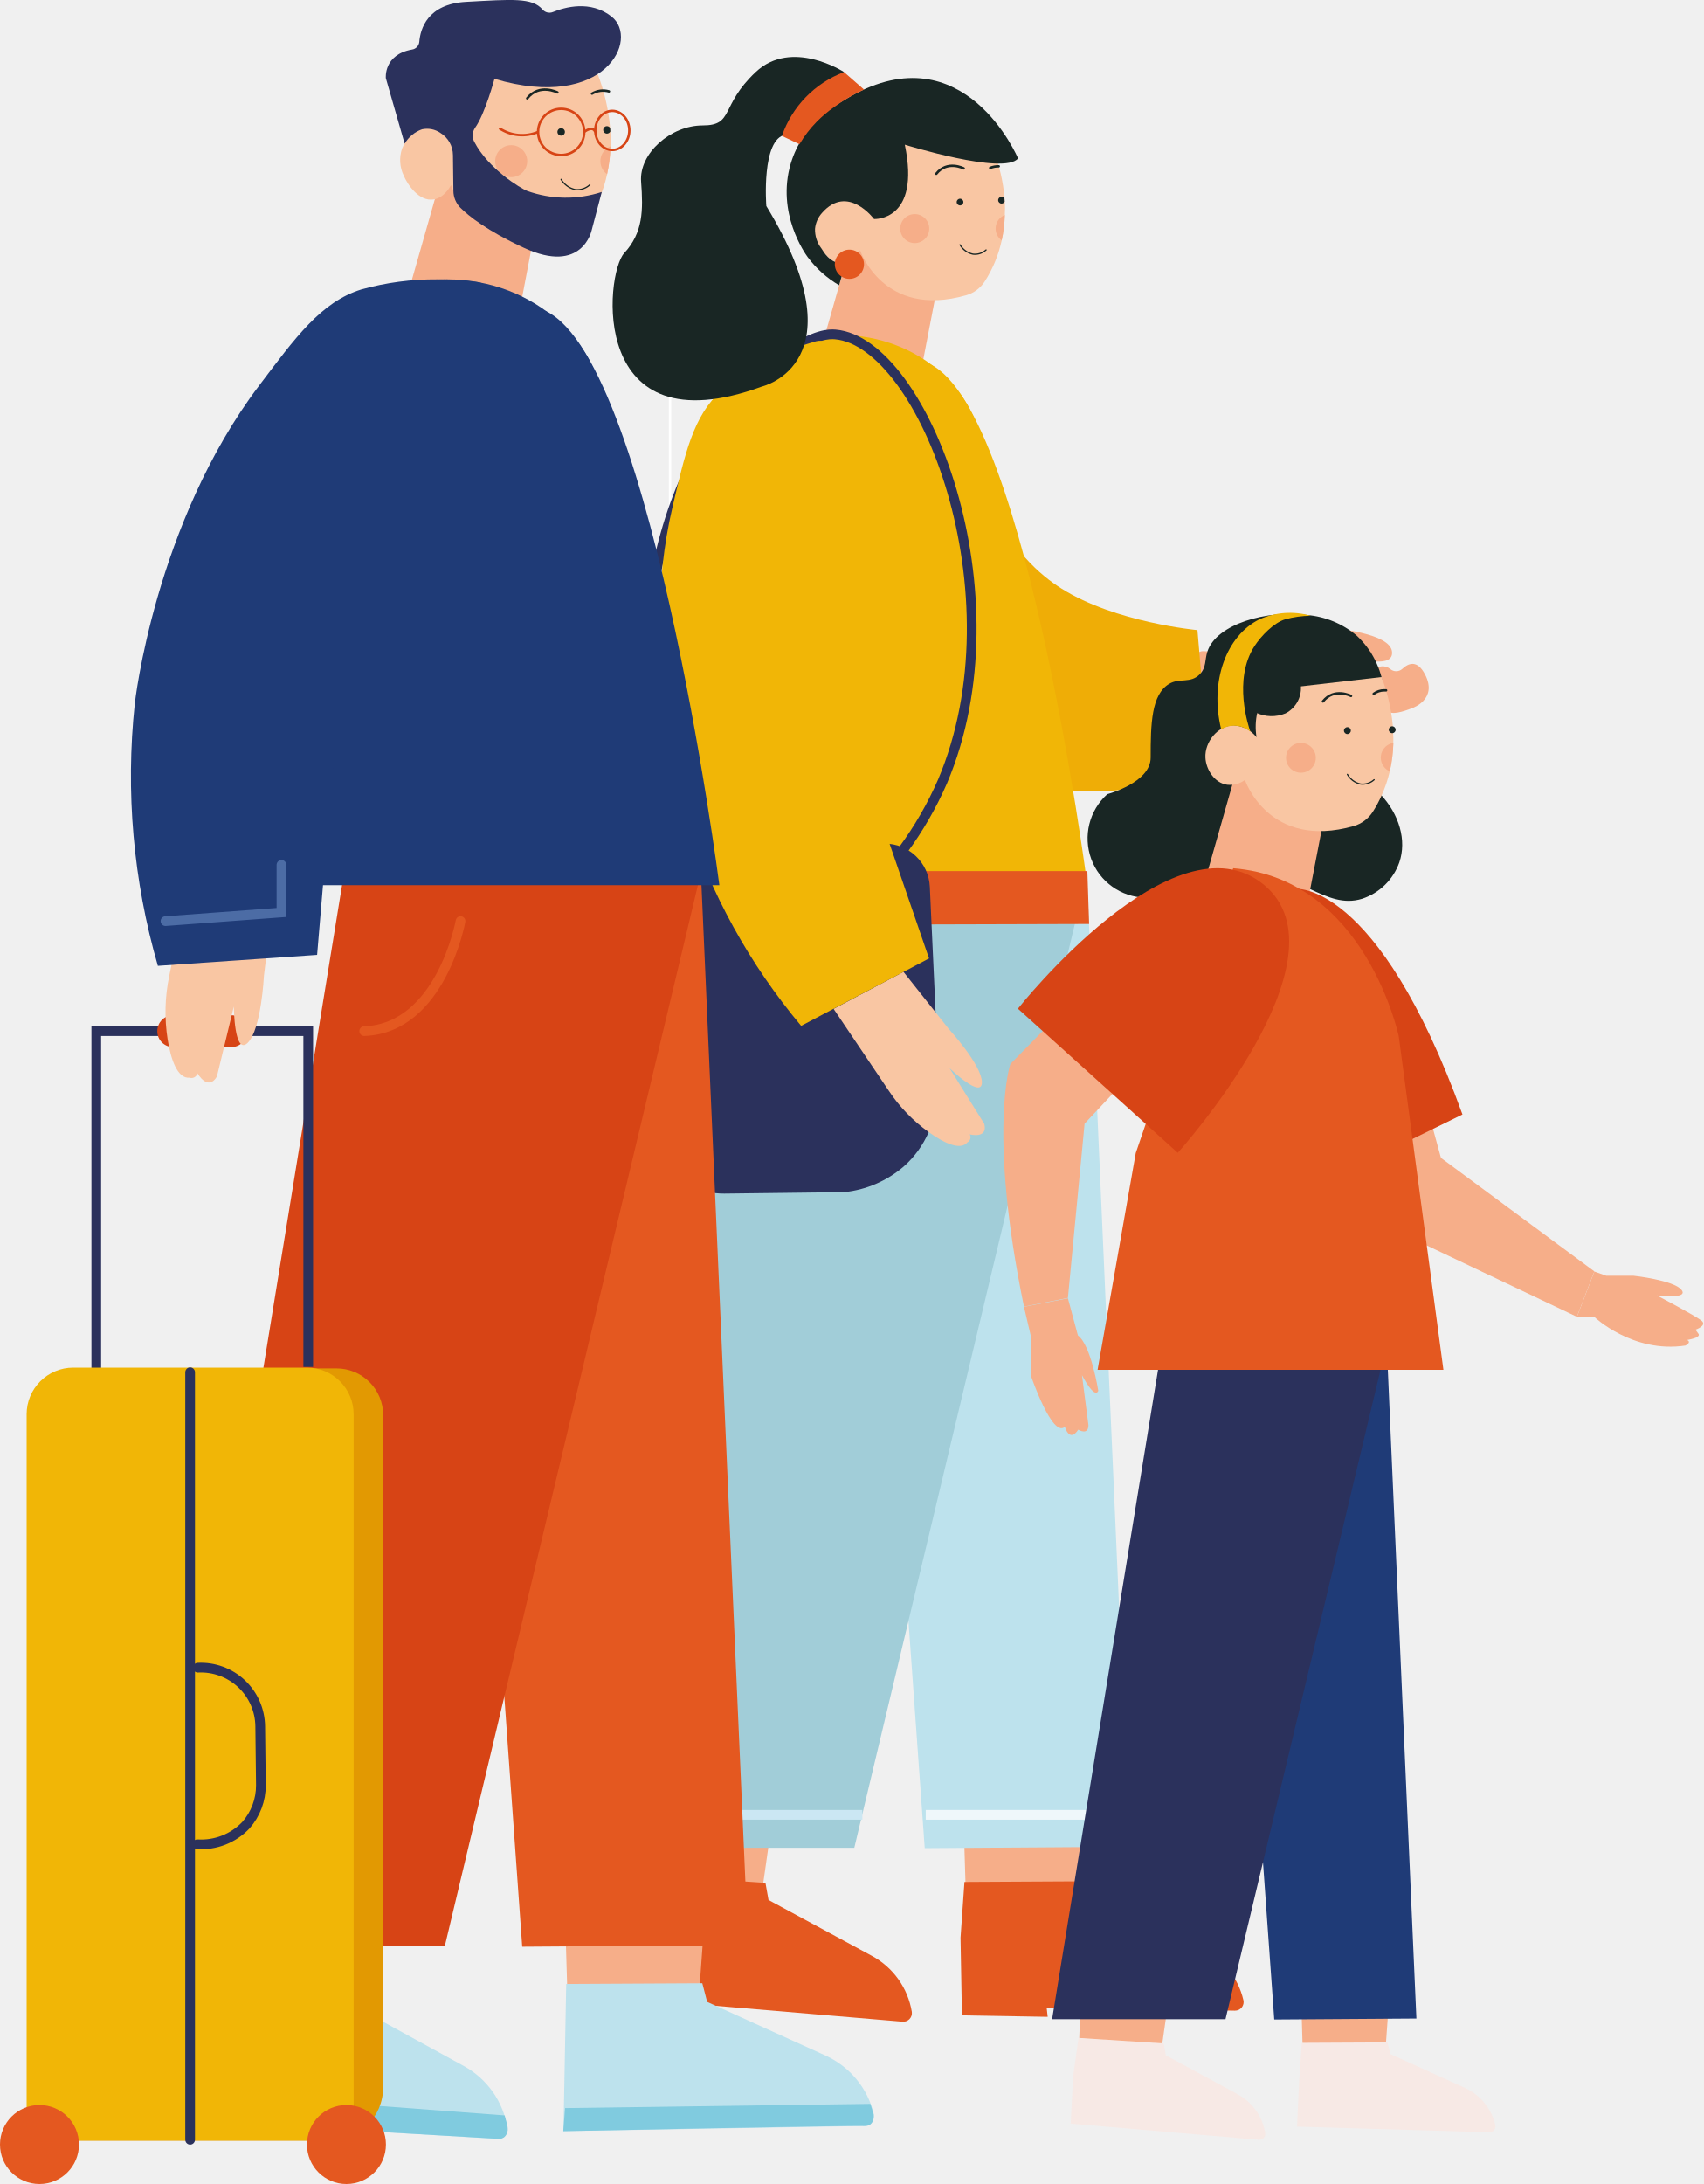
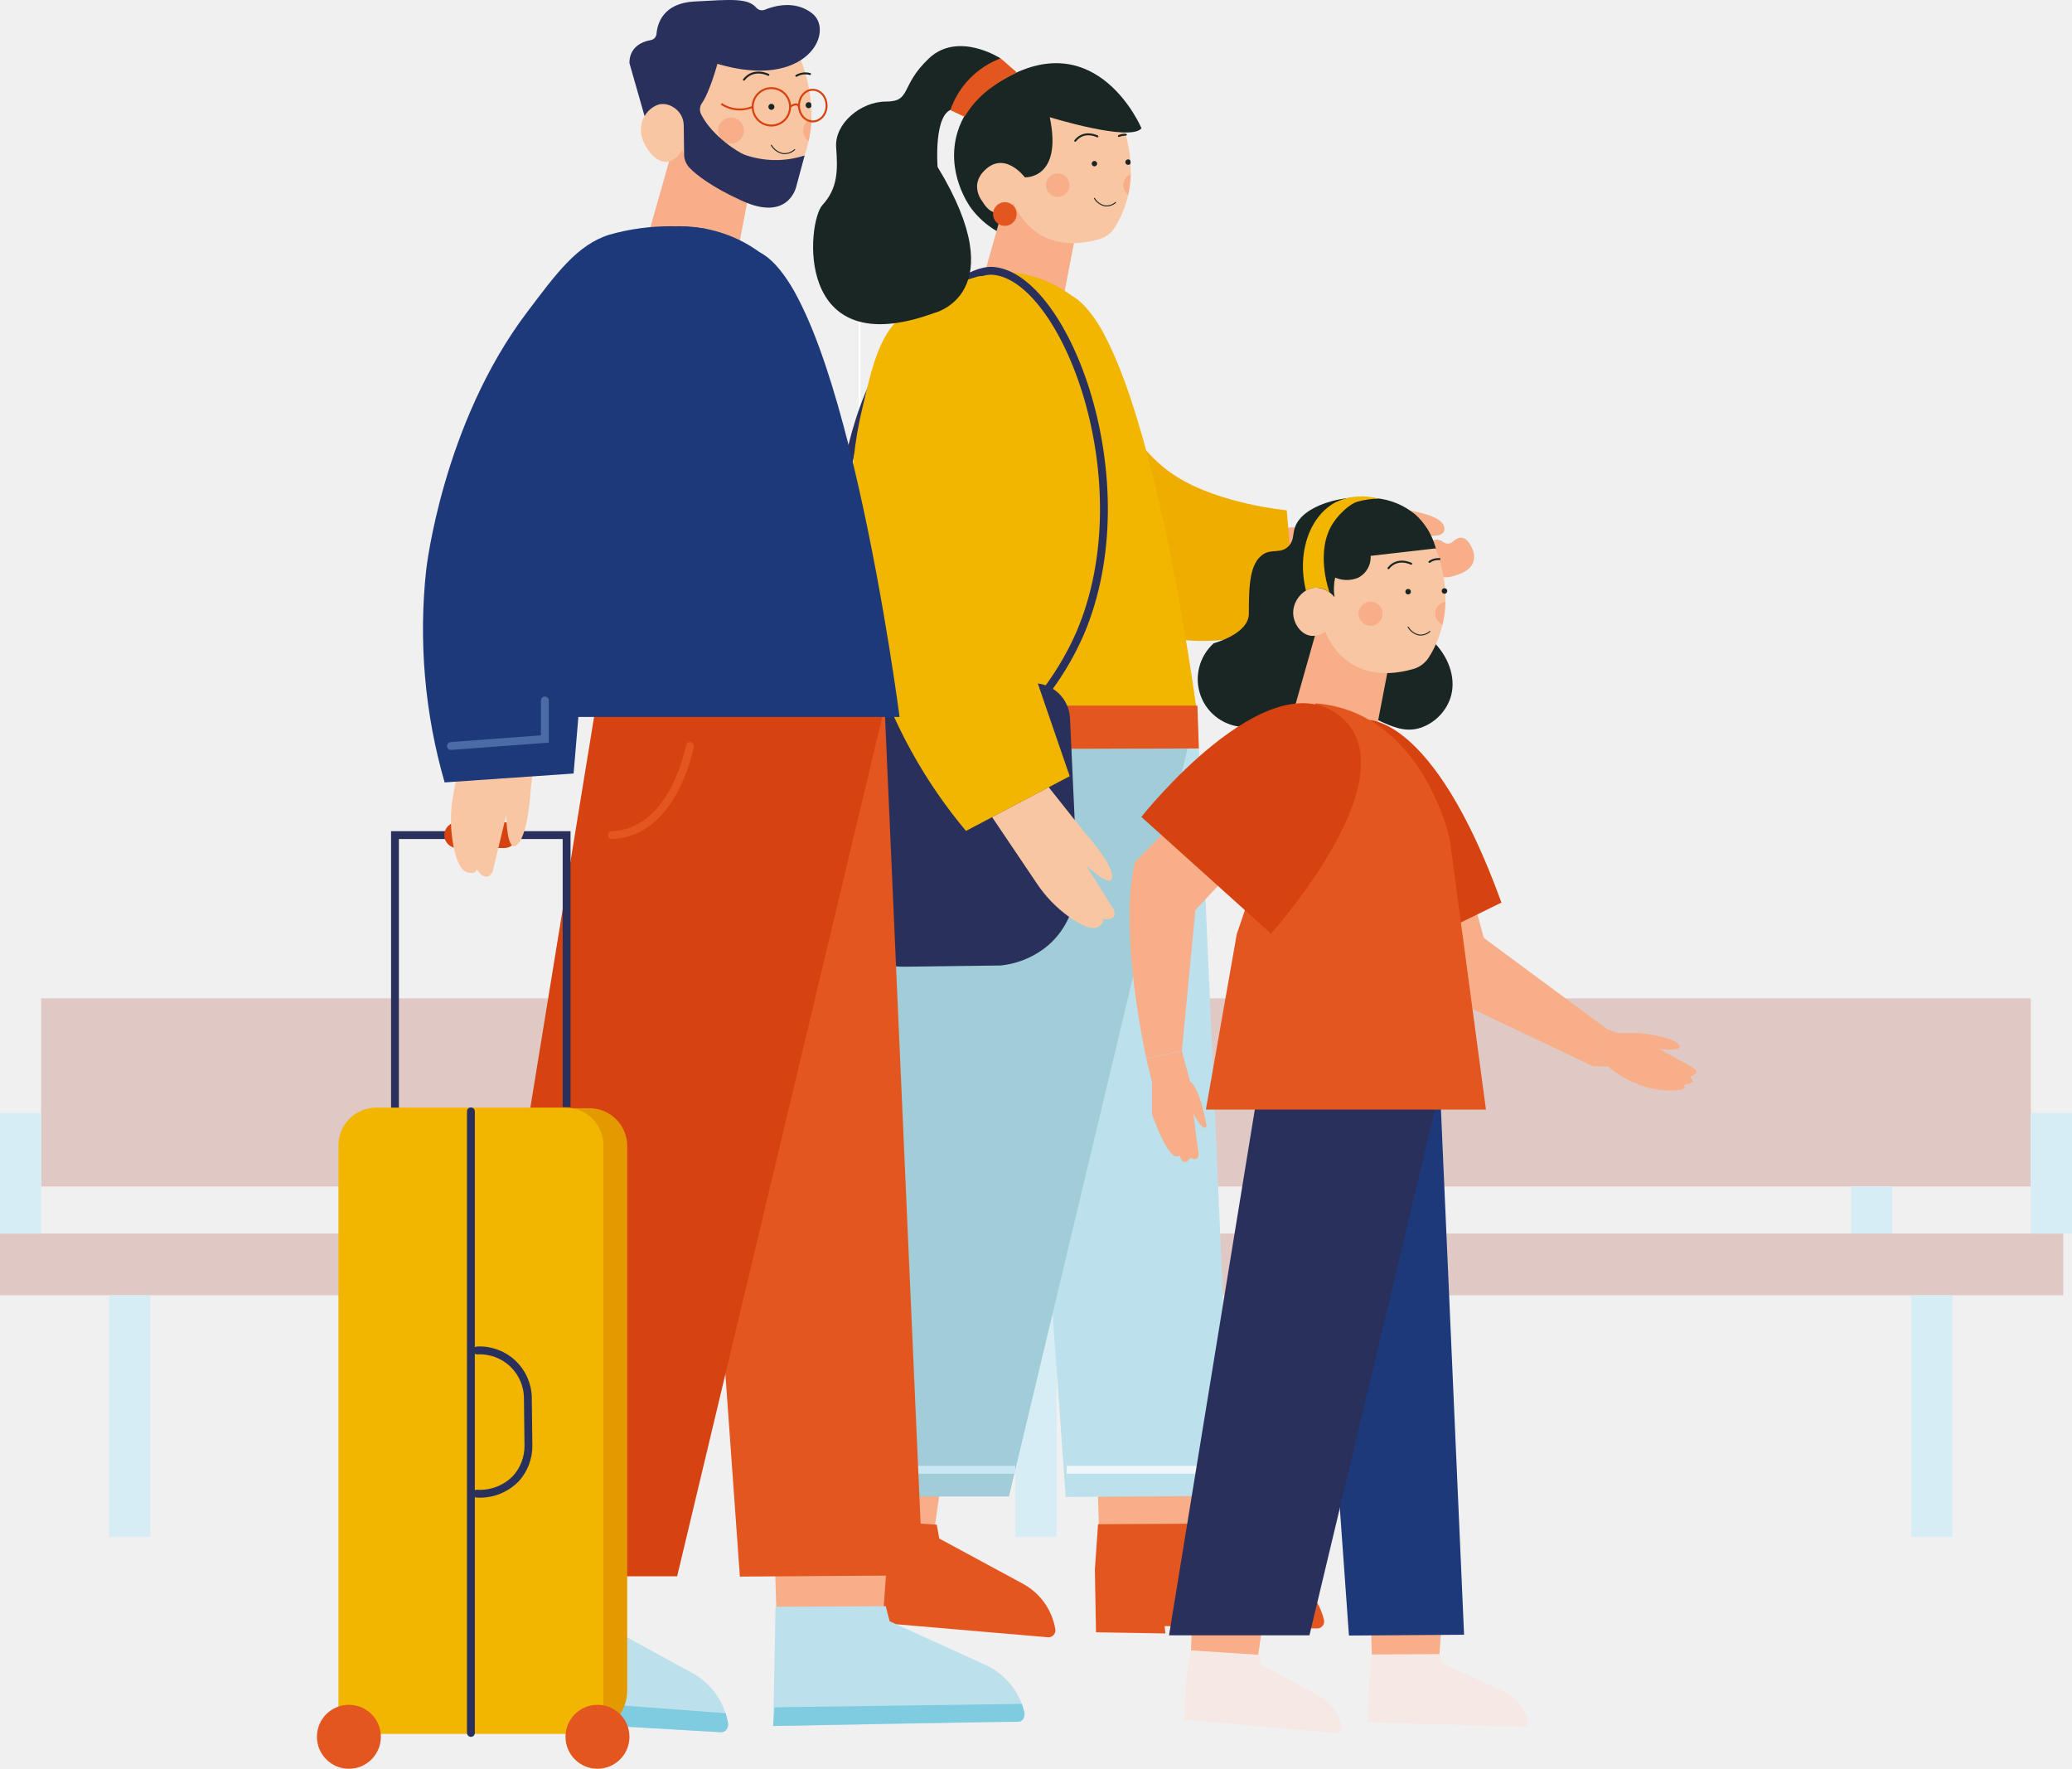
- <svg xmlns="http://www.w3.org/2000/svg" id="Calque_1" data-name="Calque 1" viewBox="0 0 351.17 450.19">
+ <svg xmlns="http://www.w3.org/2000/svg" id="senior" viewBox="0 0 527.47 450.19">
  <defs>
-     <style>.cls-1,.cls-11,.cls-13,.cls-14,.cls-15,.cls-16,.cls-20,.cls-21,.cls-23,.cls-25{fill:none;}.cls-1{stroke:#fff;}.cls-1,.cls-11,.cls-13,.cls-15,.cls-20,.cls-21,.cls-23,.cls-25{stroke-miterlimit:10;}.cls-1,.cls-16,.cls-20{stroke-width:0.5px;}.cls-2{fill:#f6ae89;}.cls-3{fill:#e45820;}.cls-4{fill:#bde2ed;}.cls-5{fill:#a1cdd8;}.cls-6{fill:#efad06;}.cls-7{fill:#f1b606;}.cls-8{fill:#1a1a1a;}.cls-9{fill:#2b315c;}.cls-10{fill:#f9c6a3;}.cls-11,.cls-25{stroke:#2b315c;}.cls-11,.cls-14,.cls-15,.cls-21,.cls-23,.cls-25{stroke-width:2px;}.cls-12{fill:#192624;}.cls-13,.cls-16{stroke:#192624;}.cls-13,.cls-16,.cls-21,.cls-23,.cls-25{stroke-linecap:round;}.cls-13{stroke-width:0.25px;}.cls-14{stroke:#cbe7f3;}.cls-14,.cls-16{stroke-linejoin:round;}.cls-15{stroke:#eff7fb;}.cls-17{fill:#f7e9e5;}.cls-18{fill:#1f3b77;}.cls-19{fill:#d74415;}.cls-20{stroke:#d74415;}.cls-21{stroke:#e45820;}.cls-22{fill:#80cbdf;}.cls-23{stroke:#4c6ca5;}.cls-24{fill:#e29902;}</style>
+     <style>.cls-1{fill:#e0c9c4;}.cls-2{fill:#d7edf5;}.cls-13,.cls-15,.cls-16,.cls-17,.cls-18,.cls-22,.cls-23,.cls-25,.cls-27,.cls-3{fill:none;}.cls-3{stroke:#fff;}.cls-13,.cls-15,.cls-17,.cls-22,.cls-23,.cls-25,.cls-27,.cls-3{stroke-miterlimit:10;}.cls-18,.cls-22,.cls-3{stroke-width:0.5px;}.cls-4{fill:#f7ae89;}.cls-5{fill:#e45620;}.cls-6{fill:#bce1ed;}.cls-7{fill:#a1cdd8;}.cls-8{fill:#efad00;}.cls-9{fill:#f2b600;}.cls-10{fill:#191919;}.cls-11{fill:#2a305c;}.cls-12{fill:#f9c6a3;}.cls-13,.cls-27{stroke:#2a305c;}.cls-13,.cls-16,.cls-17,.cls-23,.cls-25,.cls-27{stroke-width:2px;}.cls-14{fill:#192624;}.cls-15,.cls-18{stroke:#192624;}.cls-15,.cls-18,.cls-23,.cls-25,.cls-27{stroke-linecap:round;}.cls-15{stroke-width:0.25px;}.cls-16{stroke:#cbe7f3;}.cls-16,.cls-18{stroke-linejoin:round;}.cls-17{stroke:#eff7fb;}.cls-19{fill:#f6e9e5;}.cls-20{fill:#1d397a;}.cls-21{fill:#d74211;}.cls-22{stroke:#d74211;}.cls-23{stroke:#e45620;}.cls-24{fill:#7fcbdf;}.cls-25{stroke:#4b6ba5;}.cls-26{fill:#e39900;}</style>
  </defs>
-   <line class="cls-1" x1="174.78" y1="163.62" x2="147.45" y2="173.89" />
-   <path class="cls-1" d="M138.6,165.56V78c0-7.13,5.45-12.9,12.17-12.9h0" transform="translate(-0.45 -0.54)" />
-   <polygon class="cls-2" points="198.68 375.51 199.06 388.1 223.87 388.01 224.71 376.28 198.68 375.51" />
-   <path class="cls-3" d="M255.06,415l-38.81-.61.21,1.88-17.68-.3-.29-16c.28-3.83.54-7.67.81-11.5l25.45-.14.88,3.48,22.12,10a16.18,16.18,0,0,1,9.06,11A1.77,1.77,0,0,1,255.06,415Z" transform="translate(-0.45 -0.54)" />
-   <polygon class="cls-2" points="133.17 374.09 132.67 386.63 157.35 388.27 159 376.66 133.17 374.09" />
-   <path class="cls-3" d="M186.53,417.27,148,414l.07,1.89-17.56-1.53.84-15.95q.79-5.69,1.6-11.39l25.32,1.64.63,3.52,21.29,11.51a16.11,16.11,0,0,1,8.26,11.56A1.78,1.78,0,0,1,186.53,417.27Z" transform="translate(-0.45 -0.54)" />
-   <path class="cls-4" d="M224.62,182.88Q229,282,233.36,381.21l-42.25.29Q184,282.19,176.88,182.88" transform="translate(-0.45 -0.54)" />
-   <path class="cls-2" d="M248.65,134.77l15.65.8a1.78,1.78,0,0,0,1.2-.36l6.56-5a1.86,1.86,0,0,1,1.24-.37c2.87.22,13.71,1.28,14.15,5,.42,3.5-6.46,1.67-8.86.94A1.83,1.83,0,0,0,277,136c-.35.24-.8.56-1.28.92a1.84,1.84,0,0,0,.48,3.2l.07,0a1.88,1.88,0,0,0,2.08-.27c.81-.75,2-1.46,3.19-.79a1.86,1.86,0,0,0,2.12-.32,2.46,2.46,0,0,1,3.46-.27,1.88,1.88,0,0,0,2.46-.06c1.19-1.12,3.06-2,4.69,1.18,2.66,5.1-2.6,6.89-2.6,6.89s-2.84,1.21-4.25,1a1.71,1.71,0,0,0-1.29.23c-1.12.81-3.3,2.22-4.42,1.87a2.18,2.18,0,0,0-.91-.12c-2.32.31-11.12,1.35-13.29-.14a1.67,1.67,0,0,0-1.07-.34l-16.77,1.28a1.82,1.82,0,0,1-2-1.67l-1-11.82A1.82,1.82,0,0,1,248.65,134.77Z" transform="translate(-0.45 -0.54)" />
-   <path class="cls-5" d="M157.47,182.88H224q-23.72,99.27-47.41,198.54H125.07Z" transform="translate(-0.45 -0.54)" />
+   <g id="BANC">
+     <rect class="cls-1" x="10.47" y="254.11" width="506.52" height="47.88" />
+     <rect class="cls-1" y="313.96" width="525.23" height="15.71" />
+     <rect class="cls-2" y="283.29" width="10.47" height="30.68" />
+     <rect class="cls-2" x="27.79" y="329.68" width="10.47" height="61.49" />
+     <rect class="cls-2" x="258.5" y="329.68" width="10.47" height="61.49" />
+     <rect class="cls-2" x="486.56" y="329.68" width="10.47" height="61.49" />
+     <rect class="cls-2" x="517" y="283.29" width="10.47" height="30.68" />
+     <rect class="cls-2" x="471.27" y="301.99" width="10.47" height="11.97" />
+     <rect class="cls-2" x="258.5" y="301.99" width="10.47" height="11.97" />
+   </g>
+   <line class="cls-3" x1="255.45" y1="163.62" x2="228.12" y2="173.89" />
+   <path class="cls-3" d="M227.28,167.31V79.7c0-7.13,5.45-12.9,12.17-12.9h0" transform="translate(-8.45 -2.28)" />
+   <polygon class="cls-4" points="279.35 375.51 279.73 388.1 304.54 388.01 305.38 376.28 279.35 375.51" />
+   <path class="cls-5" d="M343.74,416.76l-38.81-.61.21,1.88-17.68-.3-.29-16c.28-3.84.54-7.68.81-11.51q12.74-.07,25.45-.13l.88,3.47,22.12,10a16.17,16.17,0,0,1,9.06,11A1.77,1.77,0,0,1,343.74,416.76Z" transform="translate(-8.45 -2.28)" />
+   <polygon class="cls-4" points="213.84 374.09 213.35 386.63 238.02 388.27 239.67 376.66 213.84 374.09" />
+   <path class="cls-5" d="M275.21,419l-38.55-3.31.07,1.89-17.56-1.53.84-15.95q.8-5.69,1.6-11.38l25.32,1.63.63,3.52,21.29,11.51A16.13,16.13,0,0,1,277.11,417,1.77,1.77,0,0,1,275.21,419Z" transform="translate(-8.45 -2.28)" />
+   <path class="cls-6" d="M313.3,184.62Q317.66,283.78,322,383l-42.25.29q-7.11-99.3-14.23-198.62" transform="translate(-8.45 -2.28)" />
+   <path class="cls-4" d="M337.33,136.51l15.65.81a1.84,1.84,0,0,0,1.2-.37l6.56-5a1.86,1.86,0,0,1,1.24-.37c2.87.22,13.71,1.28,14.15,5,.42,3.5-6.46,1.68-8.86.94a1.79,1.79,0,0,0-1.57.24c-.35.24-.8.55-1.28.91a1.84,1.84,0,0,0,.48,3.2l.07,0a1.88,1.88,0,0,0,2.08-.27c.81-.75,2-1.46,3.19-.79a1.86,1.86,0,0,0,2.12-.32,2.46,2.46,0,0,1,3.46-.27,1.88,1.88,0,0,0,2.46-.06c1.19-1.12,3.06-2,4.69,1.18,2.66,5.1-2.6,6.89-2.6,6.89s-2.84,1.22-4.25.95a1.71,1.71,0,0,0-1.29.23c-1.12.81-3.3,2.22-4.42,1.87a2.18,2.18,0,0,0-.91-.12c-2.32.31-11.12,1.35-13.29-.14a1.67,1.67,0,0,0-1.07-.34L338.37,152a1.82,1.82,0,0,1-2-1.67l-1-11.82A1.82,1.82,0,0,1,337.33,136.51Z" transform="translate(-8.45 -2.28)" />
+   <path class="cls-7" d="M246.15,184.62h66.56Q289,283.89,265.3,383.17l-51.55,0Z" transform="translate(-8.45 -2.28)" />
  <g id="COU">
-     <path class="cls-2" d="M175.47,52.31,170.15,71s8.75-2.4,20.59,4l2.75-14.25S181.65,45.61,175.47,52.31Z" transform="translate(-0.45 -0.54)" />
+     <path class="cls-4" d="M264.15,54.05l-5.32,18.71s8.75-2.4,20.59,3.95l2.75-14.25S270.33,47.35,264.15,54.05Z" transform="translate(-8.45 -2.28)" />
  </g>
-   <path class="cls-6" d="M204.19,103.56c4.76,10.34,10.67,15.51,15.15,18.32,11.11,7,28,8.55,28,8.55h0l2.32,27.46a51.61,51.61,0,0,1-43.87,1.69Q205,131.56,204.19,103.56Z" transform="translate(-0.45 -0.54)" />
-   <path class="cls-7" d="M147.35,137.05l-8.19,45.83h85.46S211.19,78.91,190.35,75Z" transform="translate(-0.45 -0.54)" />
-   <path class="cls-8" d="M179.57,90.52c-1.29,4.9-5.91,15.28-13.27,29.52Q172.95,105.26,179.57,90.52Z" transform="translate(-0.45 -0.54)" />
-   <ellipse class="cls-7" cx="173.26" cy="96.07" rx="29.64" ry="27.01" />
-   <path class="cls-3" d="M225,191l-35.16.1v-11h34.8Z" transform="translate(-0.45 -0.54)" />
-   <path class="cls-9" d="M182.79,174.43H141.62a9.34,9.34,0,0,0-9.34,9.34v45.32a17.49,17.49,0,0,0,17.49,17.49l24.73-.3A22.35,22.35,0,0,0,186.77,241c9.47-8.37,7.12-21.87,7-22.71l-1.61-34.95A9.33,9.33,0,0,0,182.79,174.43Z" transform="translate(-0.45 -0.54)" />
-   <path class="cls-10" d="M172.32,208.5l11.4,16.91a32.81,32.81,0,0,0,8.21,8.49c3,2.16,6.5,3.9,8,2.1a1.17,1.17,0,0,0,.46-1.63s3.8,1,3-2.17l-7.16-11.48s6.69,6.49,6.67,2.91-6.84-11-6.84-11l-9.33-11.76Z" transform="translate(-0.45 -0.54)" />
-   <path class="cls-11" d="M172.69,69.48c18.27,1.63,38.44,53.7,22.08,92.16a73.14,73.14,0,0,1-19.11,26c-2.81,1.1-17.66,6.66-28.64-.9-5.82-4-8.55-10.31-10.54-18.8-6.7-28.66-3.25-74.88,26-94.49C168.56,69.36,171.42,69.37,172.69,69.48Z" transform="translate(-0.45 -0.54)" />
-   <path class="cls-7" d="M171.84,72.23a2.73,2.73,0,0,0-3.15-1.34,54.75,54.75,0,0,0-7.16,2.58A51.59,51.59,0,0,0,149.27,81c-5.93,5.18-7.61,13.22-10.17,24.08-7.44,31.57,2.79,63.85,2.79,63.85A127.49,127.49,0,0,0,165.63,212L192,198.1l-11-31.95a47.77,47.77,0,0,1-.68-29.09c2.7-9.12,6.94-19.66,13.08-24.77Z" transform="translate(-0.45 -0.54)" />
-   <path class="cls-12" d="M174.47,15.39s-10.77-7-18.21,0-4.38,11-10.94,11S132.19,32.11,132.63,38s.43,10.47-3.5,14.74-7.44,40.6,28.44,27.47c0,0,20.57-4.81.88-37.2,0,0-1.1-13.91,4-14.72a31.49,31.49,0,0,1,12-12.89Z" transform="translate(-0.45 -0.54)" />
-   <path class="cls-10" d="M207.62,44.86a28.23,28.23,0,0,1-.64,5.23,25.74,25.74,0,0,1-3.5,8.47,6.77,6.77,0,0,1-3.79,2.83c-17.17,4.92-21.9-9.26-21.9-9.26a5,5,0,0,1-3.26,2.68c-2.66.41-4.81-2.64-5.58-4.46a6.64,6.64,0,0,1-.31-5.06A6.31,6.31,0,0,1,173,41.44a6.67,6.67,0,0,1,6.92,2.65l2.44-10a6.85,6.85,0,0,1,7.8-5.16l15.12,2.52a36.65,36.65,0,0,1,2.3,10c0,.22,0,.44.05.66A25.81,25.81,0,0,1,207.62,44.86Z" transform="translate(-0.45 -0.54)" />
-   <path class="cls-13" d="M203.76,52.06a3.42,3.42,0,0,1-2.71.87A4.11,4.11,0,0,1,198.38,51" transform="translate(-0.45 -0.54)" />
-   <path class="cls-12" d="M187,30.36s20.52,6.37,23.35,2.83c0,0-11-26.17-34.66-12.73-2.9,1.65-9.73,5.47-12.21,13.81-3,10.16,2.94,18.51,3.49,19.26a21.88,21.88,0,0,0,6.49,5.81c.43-1.53.87-3.05,1.3-4.58a4,4,0,0,1-1.34,0c-1.92-.34-3-2-3.61-3a6.34,6.34,0,0,1-1.32-4.06,5.66,5.66,0,0,1,1.44-3.27c5.3-6.06,10.73,1.26,10.73,1.26S190.33,46.2,187,30.36Z" transform="translate(-0.45 -0.54)" />
-   <path class="cls-3" d="M161.66,28.55l3.62,1.72a24,24,0,0,1,3.56-4.64,26.38,26.38,0,0,1,3.55-3,36.07,36.07,0,0,1,6.2-3.63l-4.12-3.6a21.59,21.59,0,0,0-12.81,13.16Z" transform="translate(-0.45 -0.54)" />
-   <circle class="cls-2" cx="188.6" cy="47.12" r="2.99" />
-   <path class="cls-2" d="M207.62,44.86a28.23,28.23,0,0,1-.64,5.23,3,3,0,0,1,.64-5.23Z" transform="translate(-0.45 -0.54)" />
-   <circle class="cls-12" cx="197.94" cy="41.65" r="0.69" />
-   <path class="cls-12" d="M207.59,42.09a.71.71,0,0,1-.64.41.7.7,0,0,1,0-1.4.72.72,0,0,1,.59.33Z" transform="translate(-0.45 -0.54)" />
-   <circle class="cls-3" cx="175.13" cy="54.47" r="3.01" />
-   <line class="cls-14" x1="125.74" y1="374.09" x2="177.8" y2="374.09" />
-   <line class="cls-15" x1="190.87" y1="374.09" x2="232.92" y2="374.09" />
-   <path class="cls-16" d="M199.14,35.25s-3.38-1.76-5.65,1.11" transform="translate(-0.45 -0.54)" />
-   <path class="cls-16" d="M206.37,34.82a4.36,4.36,0,0,0-1.76.33" transform="translate(-0.45 -0.54)" />
-   <polygon class="cls-2" points="268.29 412.5 268.55 421.23 285.75 421.17 286.34 413.03 268.29 412.5" />
-   <path class="cls-17" d="M307.53,440.06l-39.66-1.15.43-9.28c.18-2.66.37-5.32.55-8q8.83-.06,17.66-.09l.61,2.41,15.34,6.95a11.23,11.23,0,0,1,6.28,7.63A1.22,1.22,0,0,1,307.53,440.06Z" transform="translate(-0.45 -0.54)" />
-   <polygon class="cls-2" points="222.85 411.51 222.51 420.21 239.62 421.35 240.77 413.29 222.85 411.51" />
-   <path class="cls-17" d="M260,441.62l-38.8-3.33.51-9.77,1.11-7.9,17.56,1.13.44,2.45,14.77,8a11.14,11.14,0,0,1,5.72,8A1.22,1.22,0,0,1,260,441.62Z" transform="translate(-0.45 -0.54)" />
-   <path class="cls-18" d="M286.42,279.06l6.06,137.56-29.31.2q-4.92-68.88-9.86-137.76" transform="translate(-0.45 -0.54)" />
-   <path class="cls-9" d="M239.84,279.06H286l-32.88,137.7H217.37Z" transform="translate(-0.45 -0.54)" />
-   <path class="cls-12" d="M236.54,185.58a12.16,12.16,0,0,1-11.11-8,12.29,12.29,0,0,1,3.32-13.34s8.94-2.35,8.94-7.54c0-7,.16-13,3.8-15.19,2.14-1.3,4.4,0,6.34-2,1.38-1.43,1-3,1.56-4.66,1.83-5.68,12.33-8.64,20.49-7.54a18.16,18.16,0,0,1,10.24,4.21,17.67,17.67,0,0,1,5.61,11,31.63,31.63,0,0,1-.69,21.71c3.92,4.16,5.47,9.54,3.92,14.07a12.16,12.16,0,0,1-7.65,7.5c-7.68,2.37-12.67-5.77-25.3-5.88a30.35,30.35,0,0,0-6.87.73Z" transform="translate(-0.45 -0.54)" />
-   <path class="cls-2" d="M295.35,231.21l2.19,8,31.63,23.4-3.6,9.36L294.2,257.07q-2.82-11.76-5.65-23.51Z" transform="translate(-0.45 -0.54)" />
-   <path class="cls-2" d="M217.82,210.64l-9.06,9.23s-4.68,13.71,2.81,50l9.06-1.79,3.44-35.92,5.77-6.15Z" transform="translate(-0.45 -0.54)" />
+   <path class="cls-8" d="M292.87,105.3c4.76,10.34,10.67,15.51,15.15,18.32,11.11,7,28,8.55,28,8.55h0l2.32,27.46a51.61,51.61,0,0,1-43.87,1.69Q293.66,133.32,292.87,105.3Z" transform="translate(-8.45 -2.28)" />
+   <path class="cls-9" d="M236,138.79l-8.19,45.83H313.3S299.87,80.66,279,76.71Z" transform="translate(-8.45 -2.28)" />
+   <path class="cls-10" d="M268.25,92.26c-1.29,4.9-5.91,15.28-13.27,29.52Q261.63,107,268.25,92.26Z" transform="translate(-8.45 -2.28)" />
+   <ellipse class="cls-9" cx="253.93" cy="96.07" rx="29.64" ry="27.01" />
+   <path class="cls-5" d="M313.64,192.78l-35.16.09v-11h34.8Z" transform="translate(-8.45 -2.28)" />
+   <path class="cls-11" d="M271.47,176.17H230.3a9.34,9.34,0,0,0-9.34,9.34v45.32a17.5,17.5,0,0,0,17.49,17.5l24.72-.31a22.35,22.35,0,0,0,12.28-5.28c9.47-8.37,7.12-21.87,7-22.71l-1.61-34.95A9.33,9.33,0,0,0,271.47,176.17Z" transform="translate(-8.45 -2.28)" />
+   <path class="cls-12" d="M261,210.24l11.4,16.91a32.81,32.81,0,0,0,8.21,8.49c3.05,2.17,6.5,3.9,8,2.1a1.17,1.17,0,0,0,.46-1.63s3.8,1,3-2.17l-7.16-11.47s6.69,6.48,6.67,2.91-6.84-11-6.84-11l-9.33-11.75Z" transform="translate(-8.45 -2.28)" />
+   <path class="cls-13" d="M261.37,71.23c18.27,1.62,38.44,53.69,22.08,92.15a73,73,0,0,1-19.11,26c-2.81,1.1-17.66,6.66-28.64-.9-5.82-4-8.55-10.31-10.54-18.8-6.7-28.66-3.25-74.88,26-94.49C257.24,71.1,260.1,71.11,261.37,71.23Z" transform="translate(-8.45 -2.28)" />
+   <path class="cls-9" d="M260.52,74a2.73,2.73,0,0,0-3.15-1.34,54.75,54.75,0,0,0-7.16,2.58A51.59,51.59,0,0,0,238,82.72c-5.93,5.18-7.61,13.22-10.17,24.08-7.44,31.57,2.79,63.85,2.79,63.85a127.39,127.39,0,0,0,23.74,43.12l26.4-13.93-11-32A47.77,47.77,0,0,1,269,138.8c2.7-9.12,6.94-19.66,13.08-24.76Z" transform="translate(-8.45 -2.28)" />
+   <path class="cls-14" d="M263.15,17.13s-10.77-7-18.21,0-4.38,11-10.94,11-13.13,5.73-12.69,11.62.43,10.46-3.5,14.73-7.44,40.6,28.44,27.47c0,0,20.57-4.81.88-37.19,0,0-1.1-13.92,4-14.73a31.49,31.49,0,0,1,12-12.89Z" transform="translate(-8.45 -2.28)" />
+   <path class="cls-12" d="M296.3,46.61a28.23,28.23,0,0,1-.64,5.22,25.74,25.74,0,0,1-3.5,8.47,6.77,6.77,0,0,1-3.79,2.83c-17.17,4.92-21.9-9.26-21.9-9.26a5,5,0,0,1-3.26,2.68c-2.66.41-4.81-2.64-5.58-4.46a6.62,6.62,0,0,1-.31-5.06,6.31,6.31,0,0,1,4.32-3.85,6.67,6.67,0,0,1,6.92,2.65l2.44-10a6.85,6.85,0,0,1,7.8-5.16l15.12,2.52a36.65,36.65,0,0,1,2.3,10c0,.22,0,.44,0,.66A26,26,0,0,1,296.3,46.61Z" transform="translate(-8.45 -2.28)" />
+   <path class="cls-15" d="M292.44,53.81a3.46,3.46,0,0,1-2.71.86,4.11,4.11,0,0,1-2.67-1.91" transform="translate(-8.45 -2.28)" />
+   <path class="cls-14" d="M275.69,32.11s20.52,6.36,23.35,2.82c0,0-11-26.17-34.66-12.73-2.9,1.65-9.73,5.47-12.21,13.81-3,10.16,2.94,18.51,3.49,19.26a21.88,21.88,0,0,0,6.49,5.81c.43-1.53.87-3,1.3-4.58a4,4,0,0,1-1.34,0c-1.92-.34-3-2-3.61-3a6.37,6.37,0,0,1-1.32-4.07,5.66,5.66,0,0,1,1.44-3.27c5.3-6.06,10.73,1.26,10.73,1.26S279,47.94,275.69,32.11Z" transform="translate(-8.45 -2.28)" />
+   <path class="cls-5" d="M250.34,30.29,254,32a24,24,0,0,1,3.56-4.64,26.38,26.38,0,0,1,3.55-3,35.68,35.68,0,0,1,6.2-3.63l-4.12-3.6a21.59,21.59,0,0,0-12.81,13.16Z" transform="translate(-8.45 -2.28)" />
+   <circle class="cls-4" cx="269.27" cy="47.12" r="2.99" />
+   <path class="cls-4" d="M296.3,46.61a28.23,28.23,0,0,1-.64,5.22,3,3,0,0,1,.64-5.22Z" transform="translate(-8.45 -2.28)" />
+   <circle class="cls-14" cx="278.61" cy="41.65" r="0.69" />
+   <path class="cls-14" d="M296.27,43.83a.71.71,0,0,1-.64.41.7.7,0,0,1,0-1.4.72.72,0,0,1,.59.33Z" transform="translate(-8.45 -2.28)" />
+   <circle class="cls-5" cx="255.81" cy="54.47" r="3.01" />
+   <line class="cls-16" x1="206.41" y1="374.09" x2="258.47" y2="374.09" />
+   <line class="cls-17" x1="271.55" y1="374.09" x2="313.59" y2="374.09" />
+   <path class="cls-18" d="M287.82,37s-3.38-1.76-5.65,1.11" transform="translate(-8.45 -2.28)" />
+   <path class="cls-18" d="M295.05,36.56a4.36,4.36,0,0,0-1.76.33" transform="translate(-8.45 -2.28)" />
+   <polygon class="cls-4" points="348.96 412.5 349.23 421.23 366.43 421.17 367.01 413.03 348.96 412.5" />
+   <path class="cls-19" d="M396.21,441.81l-39.66-1.16.43-9.28c.18-2.66.37-5.32.55-8,5.89,0,11.77-.07,17.66-.09l.61,2.41,15.34,7a11.23,11.23,0,0,1,6.28,7.63A1.23,1.23,0,0,1,396.21,441.81Z" transform="translate(-8.45 -2.28)" />
+   <polygon class="cls-4" points="303.52 411.51 303.18 420.21 320.29 421.35 321.44 413.29 303.52 411.51" />
+   <path class="cls-19" d="M348.68,443.36,309.88,440l.51-9.77,1.11-7.9q8.79.57,17.56,1.14l.44,2.44,14.77,8a11.14,11.14,0,0,1,5.72,8A1.22,1.22,0,0,1,348.68,443.36Z" transform="translate(-8.45 -2.28)" />
+   <path class="cls-20" d="M375.1,280.8l6.06,137.56-29.31.2Q346.92,349.68,342,280.8" transform="translate(-8.45 -2.28)" />
+   <path class="cls-11" d="M328.52,280.8h46.16L341.8,418.5H306.05Z" transform="translate(-8.45 -2.28)" />
+   <path class="cls-14" d="M325.22,187.32a12.15,12.15,0,0,1-11.11-7.95A12.3,12.3,0,0,1,317.43,166s8.94-2.35,8.94-7.53c0-7,.16-13,3.8-15.2,2.14-1.3,4.4,0,6.34-2,1.38-1.43,1-3,1.56-4.66,1.83-5.68,12.33-8.64,20.49-7.54a18.19,18.19,0,0,1,10.24,4.21,17.69,17.69,0,0,1,5.61,11,31.6,31.6,0,0,1-.69,21.7c3.92,4.16,5.47,9.54,3.92,14.07a12.16,12.16,0,0,1-7.65,7.5c-7.69,2.38-12.67-5.76-25.3-5.88a30.94,30.94,0,0,0-6.87.73Z" transform="translate(-8.45 -2.28)" />
+   <path class="cls-4" d="M384,233l2.19,8,31.63,23.4-3.6,9.36-31.37-14.88q-2.82-11.76-5.65-23.51Z" transform="translate(-8.45 -2.28)" />
+   <path class="cls-4" d="M306.5,212.38l-9.06,9.24s-4.68,13.7,2.81,50l9.06-1.78,3.44-35.93,5.77-6.15Z" transform="translate(-8.45 -2.28)" />
  <g id="COU-2" data-name="COU">
-     <path class="cls-2" d="M254.75,161.52l-5.46,19.18s9-2.46,21.12,4.05l2.82-14.61S261.09,154.65,254.75,161.52Z" transform="translate(-0.45 -0.54)" />
+     <path class="cls-4" d="M343.43,163.26,338,182.44s9-2.46,21.12,4.05l2.82-14.61S349.77,156.4,343.43,163.26Z" transform="translate(-8.45 -2.28)" />
  </g>
-   <path class="cls-10" d="M287.72,153.68v.2a29.53,29.53,0,0,1-.66,5.36c0,.1-.05.2-.07.3a27,27,0,0,1-1.7,5,25.09,25.09,0,0,1-1.82,3.37,7,7,0,0,1-3.88,2.9c-17.61,5-22.46-9.5-22.46-9.5a5.19,5.19,0,0,1-3.63,1c-2.64-.34-4.4-3.15-4.52-5.6-.16-3.25,2.55-6.6,5.81-6.66a6.4,6.4,0,0,1,4.73,2.46,13.22,13.22,0,0,1,10.25-15.06l15.5,2.58a37.46,37.46,0,0,1,2.35,10.16s0,.07,0,.1c0,.23,0,.46.05.68l0,.59C287.74,152.33,287.74,153,287.72,153.68Z" transform="translate(-0.45 -0.54)" />
-   <path class="cls-13" d="M283.76,161.27a3.57,3.57,0,0,1-2.78.89,4.15,4.15,0,0,1-2.73-2" transform="translate(-0.45 -0.54)" />
-   <circle class="cls-2" cx="268.22" cy="156.21" r="3.07" />
-   <path class="cls-2" d="M287.72,153.68v.2a29.53,29.53,0,0,1-.66,5.36c0,.1-.05.2-.07.3l-.42-.23a3.07,3.07,0,0,1,.72-5.53A2.07,2.07,0,0,1,287.72,153.68Z" transform="translate(-0.45 -0.54)" />
-   <circle class="cls-12" cx="277.8" cy="150.6" r="0.71" />
-   <circle class="cls-12" cx="287.04" cy="150.42" r="0.71" />
-   <path class="cls-16" d="M279,144s-3.46-1.81-5.79,1.13" transform="translate(-0.45 -0.54)" />
-   <path class="cls-16" d="M283.68,143.55a3.63,3.63,0,0,1,2.17-.71,2.34,2.34,0,0,1,.38,0" transform="translate(-0.45 -0.54)" />
-   <path class="cls-12" d="M260.58,137.42l1.19,5.39,23.5-2.71L283,134.93Z" transform="translate(-0.45 -0.54)" />
-   <path class="cls-19" d="M267.31,183.75s17-2.2,34.67,46.52l-12.37,6.06Z" transform="translate(-0.45 -0.54)" />
-   <path class="cls-7" d="M252.23,150.88c-2.45-10,1.16-19.33,7.83-22.65a15.38,15.38,0,0,1,10.63-.76,20.48,20.48,0,0,0-5.22.72c-2.33.66-5,3.42-6.37,5.53-4.5,6.92-1.21,16.65-.86,17.63a5.34,5.34,0,0,0-3.45-1.22A5.1,5.1,0,0,0,252.23,150.88Z" transform="translate(-0.45 -0.54)" />
-   <path class="cls-12" d="M259.4,147.44a7.52,7.52,0,0,0,6.1.15,5.87,5.87,0,0,0,2.79-7.33L262.7,138Z" transform="translate(-0.45 -0.54)" />
-   <path class="cls-3" d="M234.62,238.21l-7.87,44.69h71.3l-9.21-68.76S282,181.7,254.71,179.51Z" transform="translate(-0.45 -0.54)" />
-   <path class="cls-19" d="M210.32,208.46s32.16-40.69,50.66-25.59-17.7,55.3-17.7,55.3Z" transform="translate(-0.45 -0.54)" />
-   <path class="cls-2" d="M211.57,269.91,213,276v8.11s4.41,12.95,7,10.53c0,0,.94,3.38,2.76.6,0,0,2.1,1.29,2.1-.95L223.53,284s2.59,5.05,3.36,3.22c0,0-1.47-9.38-4.2-11.41l-2.06-7.65Z" transform="translate(-0.45 -0.54)" />
-   <path class="cls-2" d="M325.57,272h3.6s7.9,7.54,18.77,5.9c0,0,1.36-.65.36-1.15,0,0,2.94-.45,2.33-1.28l-.61-.84s2.45-.83,1.28-1.83-9.23-5.23-9.23-5.23,6.67.84,5.06-1.16-9.89-2.9-9.89-2.9h-5.62l-2.45-.87" transform="translate(-0.45 -0.54)" />
-   <line class="cls-1" x1="90.16" y1="161.66" x2="60.03" y2="172.99" />
-   <polygon class="cls-2" points="116.51 395.27 116.93 409.15 144.28 409.06 145.21 396.12 116.51 395.27" />
-   <path class="cls-4" d="M178.62,438.77l-62,1.07.57-30.34,28.06-.15,1,3.84,24.38,11.05a17.85,17.85,0,0,1,10,12.12A2,2,0,0,1,178.62,438.77Z" transform="translate(-0.45 -0.54)" />
-   <polygon class="cls-2" points="44.29 393.7 43.74 407.53 70.94 409.34 72.77 396.53 44.29 393.7" />
-   <path class="cls-4" d="M103,441.43l-61.76-3.62q1.43-15.06,2.86-30.11,14,1,27.9,2l.68,3.88,23.4,12.83a17.75,17.75,0,0,1,9,12.8A1.94,1.94,0,0,1,103,441.43Z" transform="translate(-0.45 -0.54)" />
-   <path class="cls-3" d="M145.07,182.84q4.81,109.33,9.64,218.66l-46.59.32q-7.83-109.49-15.68-219" transform="translate(-0.45 -0.54)" />
-   <path class="cls-19" d="M71,182.84h73.38L92.15,401.73H35.32Q53.17,292.28,71,182.84Z" transform="translate(-0.45 -0.54)" />
-   <path class="cls-11" d="M20.3,282.61V213.09H64v69.22" transform="translate(-0.45 -0.54)" />
-   <rect class="cls-19" x="32.43" y="209.27" width="18.54" height="6.57" rx="3.28" />
+   <path class="cls-12" d="M376.4,155.42v.2a29.53,29.53,0,0,1-.66,5.36c0,.1-.05.2-.07.3a27,27,0,0,1-1.7,5,25.09,25.09,0,0,1-1.82,3.37,7,7,0,0,1-3.88,2.9c-17.61,5-22.46-9.5-22.46-9.5a5.19,5.19,0,0,1-3.63,1.05c-2.64-.34-4.4-3.15-4.52-5.6-.16-3.25,2.55-6.6,5.81-6.66a6.4,6.4,0,0,1,4.73,2.46,13.22,13.22,0,0,1,10.25-15.06l15.5,2.58A37.46,37.46,0,0,1,376.3,152s0,.07,0,.1c0,.23,0,.46.05.68l0,.59C376.42,154.07,376.42,154.76,376.4,155.42Z" transform="translate(-8.45 -2.28)" />
+   <path class="cls-15" d="M372.44,163a3.53,3.53,0,0,1-2.78.89,4.15,4.15,0,0,1-2.73-2" transform="translate(-8.45 -2.28)" />
+   <circle class="cls-4" cx="348.9" cy="156.21" r="3.07" />
+   <path class="cls-4" d="M376.4,155.42v.2a29.53,29.53,0,0,1-.66,5.36c0,.1-.05.2-.07.3l-.42-.23a3.07,3.07,0,0,1,.72-5.53A2.07,2.07,0,0,1,376.4,155.42Z" transform="translate(-8.45 -2.28)" />
+   <circle class="cls-14" cx="358.47" cy="150.6" r="0.71" />
+   <circle class="cls-14" cx="367.72" cy="150.42" r="0.71" />
+   <path class="cls-18" d="M367.7,145.77s-3.46-1.8-5.79,1.13" transform="translate(-8.45 -2.28)" />
+   <path class="cls-18" d="M372.35,145.29a3.75,3.75,0,0,1,2.18-.71,2.34,2.34,0,0,1,.38,0" transform="translate(-8.45 -2.28)" />
+   <path class="cls-14" d="M349.26,139.16l1.19,5.39,23.5-2.7-2.27-5.18Z" transform="translate(-8.45 -2.28)" />
+   <path class="cls-21" d="M356,185.49s17-2.2,34.67,46.52l-12.37,6.06Z" transform="translate(-8.45 -2.28)" />
+   <path class="cls-9" d="M340.91,152.62c-2.45-10,1.16-19.33,7.83-22.65a15.44,15.44,0,0,1,10.63-.76,20.48,20.48,0,0,0-5.22.72c-2.33.66-5,3.42-6.37,5.53-4.5,6.92-1.21,16.65-.86,17.63a5.34,5.34,0,0,0-3.45-1.22A5.1,5.1,0,0,0,340.91,152.62Z" transform="translate(-8.45 -2.28)" />
+   <path class="cls-14" d="M348.08,149.18a7.52,7.52,0,0,0,6.1.15A5.87,5.87,0,0,0,357,142l-5.59-2.25Z" transform="translate(-8.45 -2.28)" />
+   <path class="cls-5" d="M323.3,240l-7.87,44.69h71.3l-9.21-68.76s-6.84-32.44-34.13-34.63Z" transform="translate(-8.45 -2.28)" />
+   <path class="cls-21" d="M299,210.2s32.16-40.69,50.66-25.58S332,239.91,332,239.91Z" transform="translate(-8.45 -2.28)" />
+   <path class="cls-4" d="M300.25,271.65l1.46,6.06v8.11s4.41,12.95,7,10.53c0,0,.94,3.38,2.76.6,0,0,2.1,1.29,2.1-.95l-1.33-10.3s2.59,5.05,3.36,3.23c0,0-1.47-9.39-4.2-11.42l-2.06-7.64Z" transform="translate(-8.45 -2.28)" />
+   <path class="cls-4" d="M414.25,273.69h3.6s7.9,7.54,18.77,5.9c0,0,1.36-.65.36-1.15,0,0,2.94-.45,2.33-1.28l-.61-.84s2.45-.83,1.28-1.83-9.23-5.23-9.23-5.23,6.67.84,5.06-1.16-9.89-2.89-9.89-2.89H420.3l-2.45-.88" transform="translate(-8.45 -2.28)" />
+   <line class="cls-3" x1="170.84" y1="161.66" x2="140.71" y2="172.99" />
+   <polygon class="cls-4" points="197.19 395.27 197.61 409.15 224.96 409.06 225.88 396.12 197.19 395.27" />
+   <path class="cls-6" d="M267.3,440.51l-62,1.07.57-30.34,28.06-.15,1,3.84L259.24,426a17.85,17.85,0,0,1,10,12.12A2,2,0,0,1,267.3,440.51Z" transform="translate(-8.45 -2.28)" />
+   <polygon class="cls-4" points="124.96 393.7 124.42 407.53 151.62 409.34 153.44 396.53 124.96 393.7" />
+   <path class="cls-6" d="M191.69,443.17l-61.76-3.62q1.42-15,2.86-30.11l27.9,2,.68,3.88,23.4,12.83a17.75,17.75,0,0,1,9,12.8A1.94,1.94,0,0,1,191.69,443.17Z" transform="translate(-8.45 -2.28)" />
+   <path class="cls-5" d="M233.75,184.58q4.81,109.34,9.64,218.66l-46.59.32q-7.85-109.49-15.68-219" transform="translate(-8.45 -2.28)" />
+   <path class="cls-21" d="M159.71,184.58h73.38l-52.26,218.9-56.83,0Q141.85,294,159.71,184.58Z" transform="translate(-8.45 -2.28)" />
+   <path class="cls-13" d="M109,284.35V214.83h43.69v69.22" transform="translate(-8.45 -2.28)" />
+   <rect class="cls-21" x="113.11" y="209.27" width="18.54" height="6.57" rx="3.28" />
  <g id="COU-3" data-name="COU">
-     <path class="cls-2" d="M90.88,38.89,85,59.52s9.65-2.65,22.71,4.35l3-15.71S97.69,31.51,90.88,38.89Z" transform="translate(-0.45 -0.54)" />
+     <path class="cls-4" d="M179.56,40.63l-5.87,20.63s9.65-2.65,22.71,4.35l3-15.7S186.37,33.25,179.56,40.63Z" transform="translate(-8.45 -2.28)" />
  </g>
-   <path class="cls-18" d="M63.55,132.48l-9,50.53h94.22S133.93,68.39,111,64Z" transform="translate(-0.45 -0.54)" />
-   <path class="cls-8" d="M99.08,81.19c-1.42,5.4-6.52,16.84-14.63,32.54Z" transform="translate(-0.45 -0.54)" />
-   <path class="cls-10" d="M126.33,30.69a31.06,31.06,0,0,1-.71,5.76,28.44,28.44,0,0,1-3.86,9.34,7.46,7.46,0,0,1-4.17,3.12C98.66,54.33,93.44,38.7,93.44,38.7c-.31.57-1.51,2.62-3.59,2.95-2.94.46-5.31-2.91-6.16-4.91a7.32,7.32,0,0,1-.34-5.58,7,7,0,0,1,4.77-4.25,7.37,7.37,0,0,1,7.63,2.93l2.68-11.06a7.56,7.56,0,0,1,8.6-5.69l16.67,2.78a40.2,40.2,0,0,1,2.54,11c0,.25,0,.49.05.73A28.66,28.66,0,0,1,126.33,30.69Z" transform="translate(-0.45 -0.54)" />
-   <path class="cls-10" d="M39.82,179.78l-4.49,22a36.24,36.24,0,0,0-.32,13c.65,4.08,2,8.13,4.52,7.91a1.29,1.29,0,0,0,1.64-.9s2.14,3.77,4,.66L48.66,208s.07,10.27,2.87,7.49,3.34-13.85,3.34-13.85l2-16.42Z" transform="translate(-0.45 -0.54)" />
-   <ellipse class="cls-18" cx="92.16" cy="87.36" rx="32.68" ry="29.78" />
-   <path class="cls-18" d="M101.59,61.47A3,3,0,0,0,99,58.7a61.37,61.37,0,0,0-8.38-.58,56.73,56.73,0,0,0-15.7,2.09c-8.29,2.58-13.58,9.94-21,19.75-21.59,28.51-25.68,65.61-25.68,65.61A140.57,140.57,0,0,0,33,199.63l32.83-2.26,3.14-37.13a52.68,52.68,0,0,1,12.3-29.63c6.78-8,15.77-16.72,24.23-19.13Z" transform="translate(-0.45 -0.54)" />
-   <path class="cls-13" d="M122.07,38.62a3.81,3.81,0,0,1-3,1,4.52,4.52,0,0,1-2.94-2.11" transform="translate(-0.45 -0.54)" />
-   <circle class="cls-2" cx="105.4" cy="33.22" r="3.3" />
-   <path class="cls-2" d="M126.33,30.69a31.06,31.06,0,0,1-.71,5.76,3.3,3.3,0,0,1,.71-5.76Z" transform="translate(-0.45 -0.54)" />
-   <circle class="cls-12" cx="115.7" cy="27.19" r="0.77" />
-   <path class="cls-12" d="M126.29,27.63a.78.78,0,0,1-.7.45.77.77,0,0,1,0-1.54.79.79,0,0,1,.65.36Z" transform="translate(-0.45 -0.54)" />
-   <circle class="cls-20" cx="115.7" cy="27.19" r="4.76" />
-   <ellipse class="cls-20" cx="126.24" cy="26.88" rx="3.51" ry="4.03" />
-   <path class="cls-21" d="M95.4,190.41s-4,22.11-19.86,22.68" transform="translate(-0.45 -0.54)" />
-   <path class="cls-22" d="M41.25,437.81q.28-3,.56-5.94l62.69,4.72c.21.73.36,1.34.47,1.78a3.52,3.52,0,0,1,.16,1.28,2.15,2.15,0,0,1-.67,1.39,1.69,1.69,0,0,1-1.18.38Z" transform="translate(-0.45 -0.54)" />
-   <path class="cls-20" d="M120.9,27.73s1.76-1.4,2.27,0" transform="translate(-0.45 -0.54)" />
-   <path class="cls-20" d="M111.39,27.73a8.42,8.42,0,0,1-8-.77" transform="translate(-0.45 -0.54)" />
-   <path class="cls-22" d="M116.58,439.84l.38-4.76,62.94-.87.66,2.15s.35,2.55-1.94,2.41S116.58,439.84,116.58,439.84Z" transform="translate(-0.45 -0.54)" />
-   <polyline class="cls-23" points="34.12 189.87 58.03 188.09 58.03 178.28" />
-   <path class="cls-16" d="M115.38,19.59s-3.73-1.93-6.23,1.22" transform="translate(-0.45 -0.54)" />
-   <path class="cls-16" d="M126,19.38a4.45,4.45,0,0,0-3.49.46" transform="translate(-0.45 -0.54)" />
-   <path class="cls-24" d="M21.18,282.07h48.2A9.61,9.61,0,0,1,79,291.69V430.26a11,11,0,0,1-11,11H11.57a0,0,0,0,1,0,0V291.69A9.61,9.61,0,0,1,21.18,282.07Z" />
-   <path class="cls-7" d="M15.1,281.91H63.3a9.61,9.61,0,0,1,9.61,9.61V441.24a0,0,0,0,1,0,0H5.49a0,0,0,0,1,0,0V291.52A9.61,9.61,0,0,1,15.1,281.91Z" />
-   <circle class="cls-3" cx="8.14" cy="442.05" r="8.14" />
-   <circle class="cls-3" cx="71.43" cy="442.05" r="8.14" />
-   <path class="cls-25" d="M41.13,380.7a12.72,12.72,0,0,0,10-3.91,12.37,12.37,0,0,0,3.11-8.29l-.14-12.12A12.24,12.24,0,0,0,41.24,344.3h0" transform="translate(-0.45 -0.54)" />
-   <path class="cls-25" d="M39.65,283.4V441.61" transform="translate(-0.45 -0.54)" />
-   <path class="cls-9" d="M83.86,30.09,80,16.65s-.51-4.86,5.4-5.9A1.76,1.76,0,0,0,86.9,9.16c.21-2.59,1.64-7.81,9.65-8.24C106,.41,110.17,0,112.32,2.51a1.87,1.87,0,0,0,2.12.51c2.46-1,7.76-2.5,12.09.93,5.86,4.62-1.31,19.62-24.13,12.84,0,0-1.94,7.21-4,10.09a2.77,2.77,0,0,0-.17,2.88c2.91,5.62,9.61,9.63,10.9,10.13a23.74,23.74,0,0,0,15.39.22Q123.49,44,122.44,48s-1.9,9.24-14,3.61c-7.59-3.51-11.35-6.53-13.11-8.29a5,5,0,0,1-1.4-3.41l-.09-7.39a5.41,5.41,0,0,0-2.61-4.6,4.84,4.84,0,0,0-3.77-.73,6.75,6.75,0,0,0-3.56,2.94Z" transform="translate(-0.45 -0.54)" />
+   <path class="cls-20" d="M152.23,134.23l-9,50.52h94.22s-14.81-114.62-37.79-119Z" transform="translate(-8.45 -2.28)" />
+   <path class="cls-10" d="M187.76,82.93c-1.42,5.4-6.52,16.84-14.63,32.54Z" transform="translate(-8.45 -2.28)" />
+   <path class="cls-12" d="M215,32.43a31.06,31.06,0,0,1-.71,5.76,28.44,28.44,0,0,1-3.86,9.34,7.46,7.46,0,0,1-4.17,3.12c-18.93,5.42-24.15-10.21-24.15-10.21-.31.57-1.51,2.62-3.59,3-2.94.46-5.31-2.91-6.16-4.91A7.32,7.32,0,0,1,172,32.9a7,7,0,0,1,4.77-4.25,7.37,7.37,0,0,1,7.63,2.93l2.68-11.06a7.56,7.56,0,0,1,8.6-5.69l16.67,2.78a40.2,40.2,0,0,1,2.54,11c0,.25,0,.49.05.73A28.66,28.66,0,0,1,215,32.43Z" transform="translate(-8.45 -2.28)" />
+   <path class="cls-12" d="M128.5,181.52l-4.49,22a36.25,36.25,0,0,0-.32,13c.65,4.08,2,8.13,4.52,7.91a1.29,1.29,0,0,0,1.64-.89s2.14,3.76,4,.66l3.48-14.5s.07,10.27,2.87,7.5,3.34-13.86,3.34-13.86l2-16.42Z" transform="translate(-8.45 -2.28)" />
+   <ellipse class="cls-20" cx="172.83" cy="87.36" rx="32.68" ry="29.78" />
+   <path class="cls-20" d="M190.27,63.21a3,3,0,0,0-2.57-2.76,59.66,59.66,0,0,0-8.38-.59A57.11,57.11,0,0,0,163.62,62c-8.29,2.58-13.58,9.94-21,19.75-21.59,28.51-25.68,65.61-25.68,65.61a140.57,140.57,0,0,0,4.7,54.06l32.83-2.26L157.61,162a52.68,52.68,0,0,1,12.3-29.63c6.78-8,15.77-16.72,24.23-19.13Z" transform="translate(-8.45 -2.28)" />
+   <path class="cls-15" d="M210.75,40.36a3.78,3.78,0,0,1-3,1,4.49,4.49,0,0,1-2.94-2.11" transform="translate(-8.45 -2.28)" />
+   <circle class="cls-4" cx="186.07" cy="33.22" r="3.3" />
+   <path class="cls-4" d="M215,32.43a31.06,31.06,0,0,1-.71,5.76,3.3,3.3,0,0,1,.71-5.76Z" transform="translate(-8.45 -2.28)" />
+   <circle class="cls-14" cx="196.37" cy="27.19" r="0.77" />
+   <path class="cls-14" d="M215,29.37a.78.78,0,0,1-.7.45.77.77,0,0,1,0-1.54.79.79,0,0,1,.65.36Z" transform="translate(-8.45 -2.28)" />
+   <circle class="cls-22" cx="196.37" cy="27.19" r="4.76" />
+   <ellipse class="cls-22" cx="206.91" cy="26.88" rx="3.51" ry="4.03" />
+   <path class="cls-23" d="M184.08,192.15s-4,22.11-19.86,22.68" transform="translate(-8.45 -2.28)" />
+   <path class="cls-24" d="M129.93,439.55c.19-2,.37-4,.56-5.93l62.69,4.71c.21.73.36,1.34.46,1.78a3.63,3.63,0,0,1,.17,1.28,2.15,2.15,0,0,1-.67,1.39,1.69,1.69,0,0,1-1.18.38Z" transform="translate(-8.45 -2.28)" />
+   <path class="cls-22" d="M209.58,29.47s1.76-1.4,2.27,0" transform="translate(-8.45 -2.28)" />
+   <path class="cls-22" d="M200.07,29.47a8.43,8.43,0,0,1-8-.76" transform="translate(-8.45 -2.28)" />
+   <path class="cls-24" d="M205.26,441.58l.38-4.76,62.94-.87.66,2.15s.35,2.55-1.94,2.41S205.26,441.58,205.26,441.58Z" transform="translate(-8.45 -2.28)" />
+   <polyline class="cls-25" points="114.8 189.87 138.71 188.09 138.71 178.28" />
+   <path class="cls-18" d="M204.06,21.33s-3.73-1.93-6.23,1.23" transform="translate(-8.45 -2.28)" />
+   <path class="cls-18" d="M214.66,21.13a4.44,4.44,0,0,0-3.49.45" transform="translate(-8.45 -2.28)" />
+   <path class="cls-26" d="M101.86,282.07h48.2a9.61,9.61,0,0,1,9.61,9.61V430.26a11,11,0,0,1-11,11H92.25a0,0,0,0,1,0,0V291.69a9.61,9.61,0,0,1,9.61-9.61Z" />
+   <path class="cls-9" d="M95.77,281.91H144a9.61,9.61,0,0,1,9.61,9.61V441.24a0,0,0,0,1,0,0H86.16a0,0,0,0,1,0,0V291.52A9.61,9.61,0,0,1,95.77,281.91Z" />
+   <circle class="cls-5" cx="88.82" cy="442.05" r="8.14" />
+   <circle class="cls-5" cx="152.1" cy="442.05" r="8.14" />
+   <path class="cls-27" d="M129.81,382.45a12.78,12.78,0,0,0,10.05-3.92,12.37,12.37,0,0,0,3.11-8.29l-.14-12.11A12.25,12.25,0,0,0,129.92,346h0" transform="translate(-8.45 -2.28)" />
+   <path class="cls-27" d="M128.33,285.14V443.35" transform="translate(-8.45 -2.28)" />
+   <path class="cls-11" d="M172.54,31.83,168.7,18.39s-.51-4.86,5.4-5.9a1.76,1.76,0,0,0,1.48-1.59c.21-2.59,1.64-7.81,9.65-8.24,9.43-.51,13.62-.91,15.77,1.6a1.88,1.88,0,0,0,2.12.5c2.46-1,7.76-2.49,12.09.93,5.85,4.62-1.31,19.63-24.13,12.84,0,0-1.94,7.21-4,10.09A2.77,2.77,0,0,0,187,31.5c2.91,5.62,9.61,9.64,10.9,10.13a23.74,23.74,0,0,0,15.39.22q-1.06,3.93-2.12,7.86s-1.9,9.23-14,3.6C189.49,49.8,185.73,46.79,184,45a5,5,0,0,1-1.4-3.41l-.09-7.39a5.42,5.42,0,0,0-2.61-4.6,4.79,4.79,0,0,0-3.77-.72A6.63,6.63,0,0,0,174,30.08,6.94,6.94,0,0,0,172.54,31.83Z" transform="translate(-8.45 -2.28)" />
</svg>
